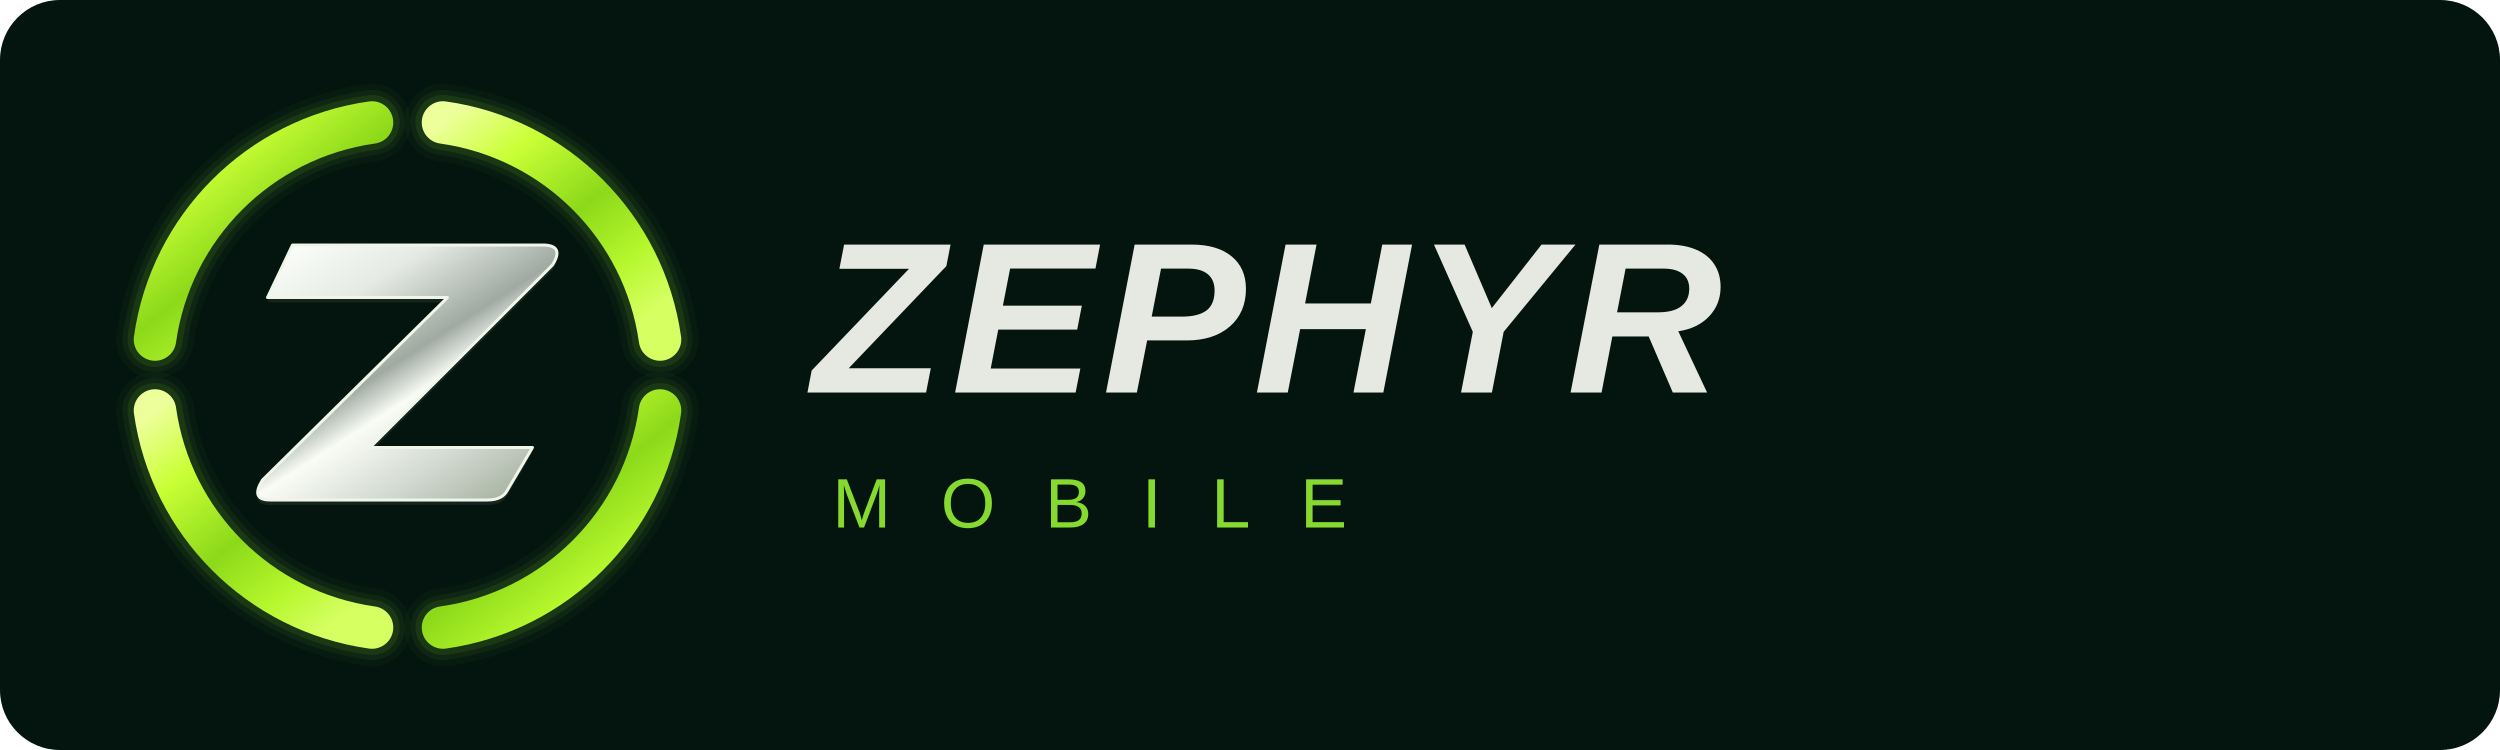
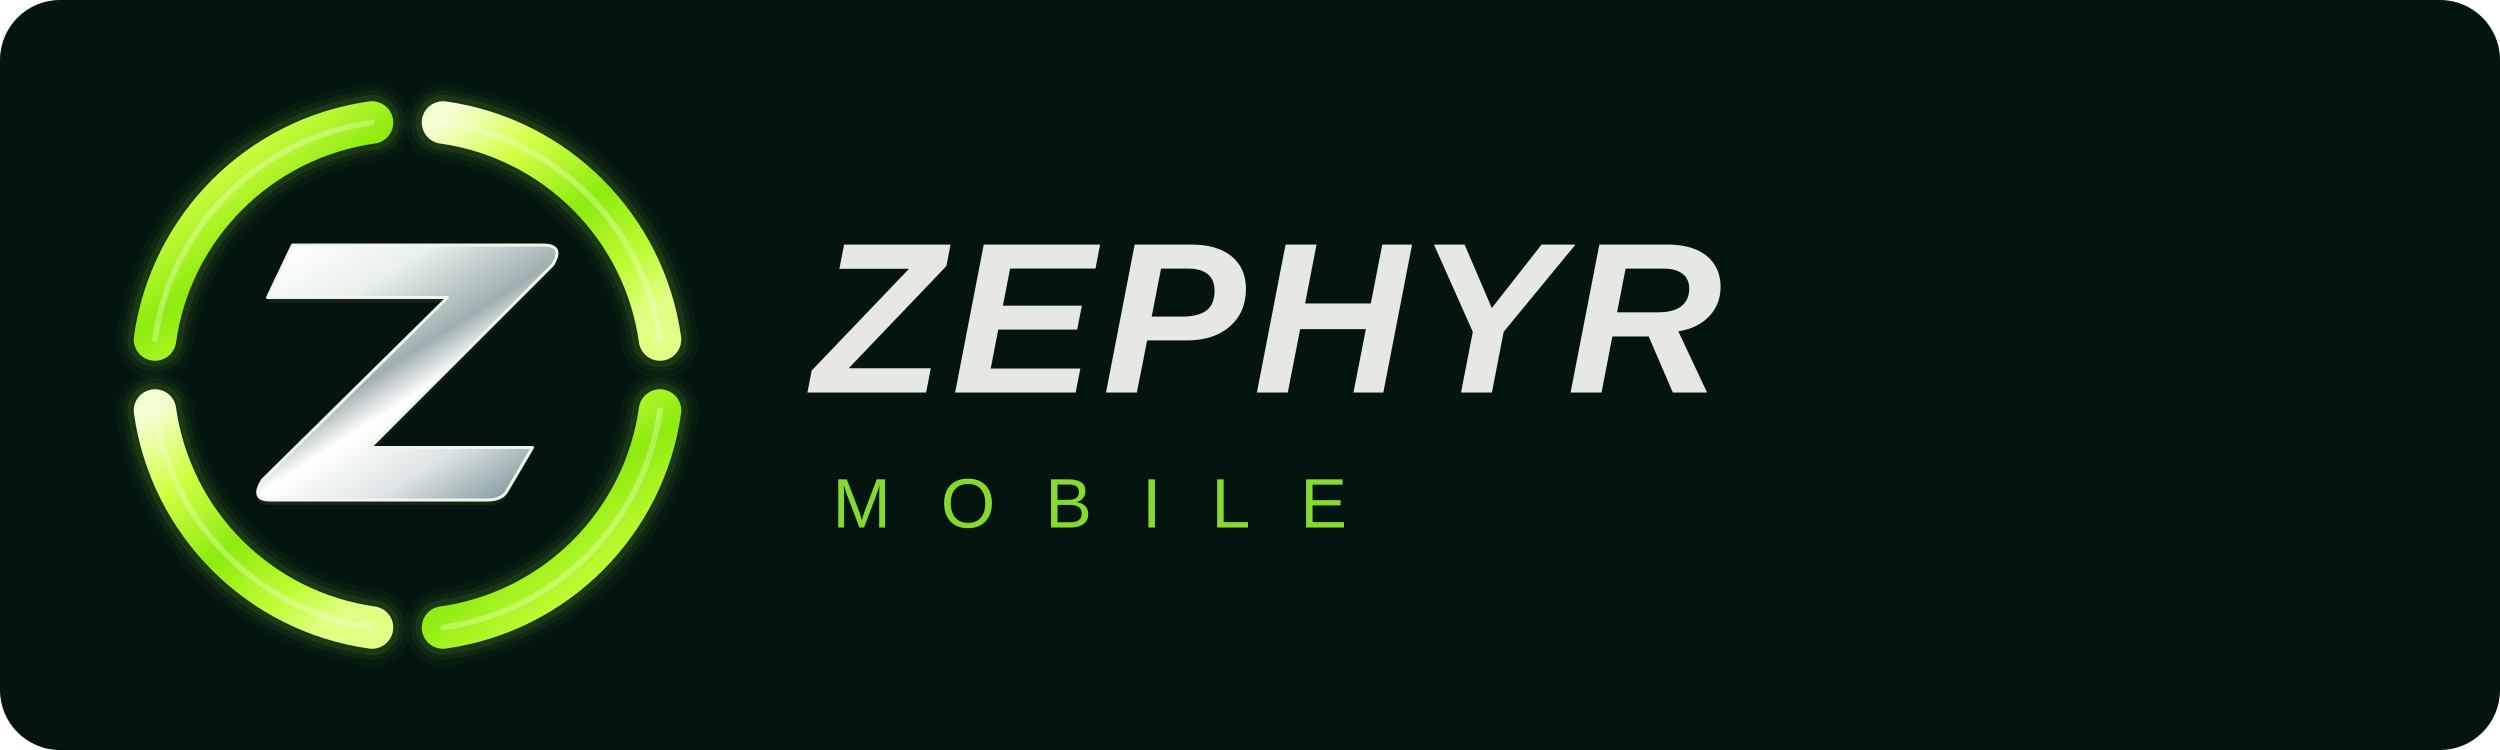
<svg xmlns="http://www.w3.org/2000/svg" width="1000" height="300" viewBox="0 0 1000 300" role="img">
  <defs>
    <linearGradient id="silver" x1=".1" y1="0" x2=".85" y2="1">
-       <stop offset="0" stop-color="#FCFFF9" />
-       <stop offset="0.23" stop-color="#E6EAE4" />
-       <stop offset="0.47" stop-color="#9FAAA3" />
-       <stop offset="0.58" stop-color="#F9FCF5" />
-       <stop offset="0.78" stop-color="#D4DBD3" />
-       <stop offset="1" stop-color="#A5B19F" />
+       <stop offset="0" stop-color="#FFFFFF" />
+       <stop offset="0.23" stop-color="#E8F0EC" />
+       <stop offset="0.47" stop-color="#9FAFB1" />
+       <stop offset="0.58" stop-color="#FFFFFF" />
+       <stop offset="0.78" stop-color="#DDE4E5" />
+       <stop offset="1" stop-color="#82979B" />
    </linearGradient>
    <linearGradient id="lime" x1="0" y1="0" x2=".8" y2="1">
-       <stop offset="0" stop-color="#EDFF9B" />
-       <stop offset="0.24" stop-color="#CAFF36" />
-       <stop offset="0.55" stop-color="#8CD91A" />
-       <stop offset="0.8" stop-color="#B5F72C" />
-       <stop offset="1" stop-color="#D6FF62" />
+       <stop offset="0" stop-color="#F3FFD0" />
+       <stop offset="0.24" stop-color="#D5FF49" />
+       <stop offset="0.55" stop-color="#8EEB0F" />
+       <stop offset="0.8" stop-color="#BDFB32" />
+       <stop offset="1" stop-color="#E2FF85" />
    </linearGradient>
    <linearGradient id="enamel" x1="0" y1="0" x2=".6" y2="1">
      <stop stop-color="#163E28" />
      <stop offset=".48" stop-color="#062218" />
      <stop offset="1" stop-color="#02120D" />
    </linearGradient>
  </defs>
  <rect width="1000" height="300" rx="24" fill="#04150F" />
  <g transform="translate(35 22) scale(1)">
    <path d="M229.007 142.196 A102 102 0 0 1 142.196 229.007" fill="none" stroke="#86D92F" stroke-width="31" stroke-opacity="0.035" stroke-linecap="round" />
    <path d="M113.804 229.007 A102 102 0 0 1 26.993 142.196" fill="none" stroke="#86D92F" stroke-width="31" stroke-opacity="0.035" stroke-linecap="round" />
    <path d="M26.993 113.804 A102 102 0 0 1 113.804 26.993" fill="none" stroke="#86D92F" stroke-width="31" stroke-opacity="0.035" stroke-linecap="round" />
    <path d="M142.196 26.993 A102 102 0 0 1 229.007 113.804" fill="none" stroke="#86D92F" stroke-width="31" stroke-opacity="0.035" stroke-linecap="round" />
    <path d="M229.007 142.196 A102 102 0 0 1 142.196 229.007" fill="none" stroke="#86D92F" stroke-width="26" stroke-opacity="0.065" stroke-linecap="round" />
    <path d="M113.804 229.007 A102 102 0 0 1 26.993 142.196" fill="none" stroke="#86D92F" stroke-width="26" stroke-opacity="0.065" stroke-linecap="round" />
    <path d="M26.993 113.804 A102 102 0 0 1 113.804 26.993" fill="none" stroke="#86D92F" stroke-width="26" stroke-opacity="0.065" stroke-linecap="round" />
    <path d="M142.196 26.993 A102 102 0 0 1 229.007 113.804" fill="none" stroke="#86D92F" stroke-width="26" stroke-opacity="0.065" stroke-linecap="round" />
    <path d="M229.007 142.196 A102 102 0 0 1 142.196 229.007" fill="none" stroke="#86D92F" stroke-width="22" stroke-opacity="0.1" stroke-linecap="round" />
    <path d="M113.804 229.007 A102 102 0 0 1 26.993 142.196" fill="none" stroke="#86D92F" stroke-width="22" stroke-opacity="0.1" stroke-linecap="round" />
    <path d="M26.993 113.804 A102 102 0 0 1 113.804 26.993" fill="none" stroke="#86D92F" stroke-width="22" stroke-opacity="0.1" stroke-linecap="round" />
    <path d="M142.196 26.993 A102 102 0 0 1 229.007 113.804" fill="none" stroke="#86D92F" stroke-width="22" stroke-opacity="0.1" stroke-linecap="round" />
    <path d="M229.007 142.196 A102 102 0 0 1 142.196 229.007" fill="none" stroke="url(#lime)" stroke-width="17" stroke-linecap="round" />
    <path d="M113.804 229.007 A102 102 0 0 1 26.993 142.196" fill="none" stroke="url(#lime)" stroke-width="17" stroke-linecap="round" />
    <path d="M26.993 113.804 A102 102 0 0 1 113.804 26.993" fill="none" stroke="url(#lime)" stroke-width="17" stroke-linecap="round" />
    <path d="M142.196 26.993 A102 102 0 0 1 229.007 113.804" fill="none" stroke="url(#lime)" stroke-width="17" stroke-linecap="round" />
+     <path d="M229.007 142.196 A102 102 0 0 1 142.196 229.007" fill="none" stroke="#F7FFEA" stroke-width="2.3" stroke-opacity=".32" stroke-linecap="round" />
+     <path d="M113.804 229.007 A102 102 0 0 1 26.993 142.196" fill="none" stroke="#F7FFEA" stroke-width="2.3" stroke-opacity=".32" stroke-linecap="round" />
+     <path d="M26.993 113.804 A102 102 0 0 1 113.804 26.993" fill="none" stroke="#F7FFEA" stroke-width="2.3" stroke-opacity=".32" stroke-linecap="round" />
+     <path d="M142.196 26.993 A102 102 0 0 1 229.007 113.804" fill="none" stroke="#F7FFEA" stroke-width="2.3" stroke-opacity=".32" stroke-linecap="round" />
    <path d="M82 76 H182 Q191 76 186 84 L113 157 H178 L168 174 Q166 178 160 178 H73 Q65 178 70 170 L144 97 H72 Z" transform="translate(0 2)" fill="#15241D" />
    <path d="M82 76 H182 Q191 76 186 84 L113 157 H178 L168 174 Q166 178 160 178 H73 Q65 178 70 170 L144 97 H72 Z" fill="url(#silver)" stroke="#F0F5E9" stroke-width="1.2" stroke-linejoin="round" />
  </g>
  <g fill="#E6E9E2" font-family="Arial,Helvetica,sans-serif">
    <text x="325" y="157" font-size="86" font-style="italic" font-weight="700" letter-spacing="3">ZEPHYR</text>
    <text x="333" y="211" font-size="28" letter-spacing="20" fill="#86D92F">MOBILE</text>
  </g>
</svg>
